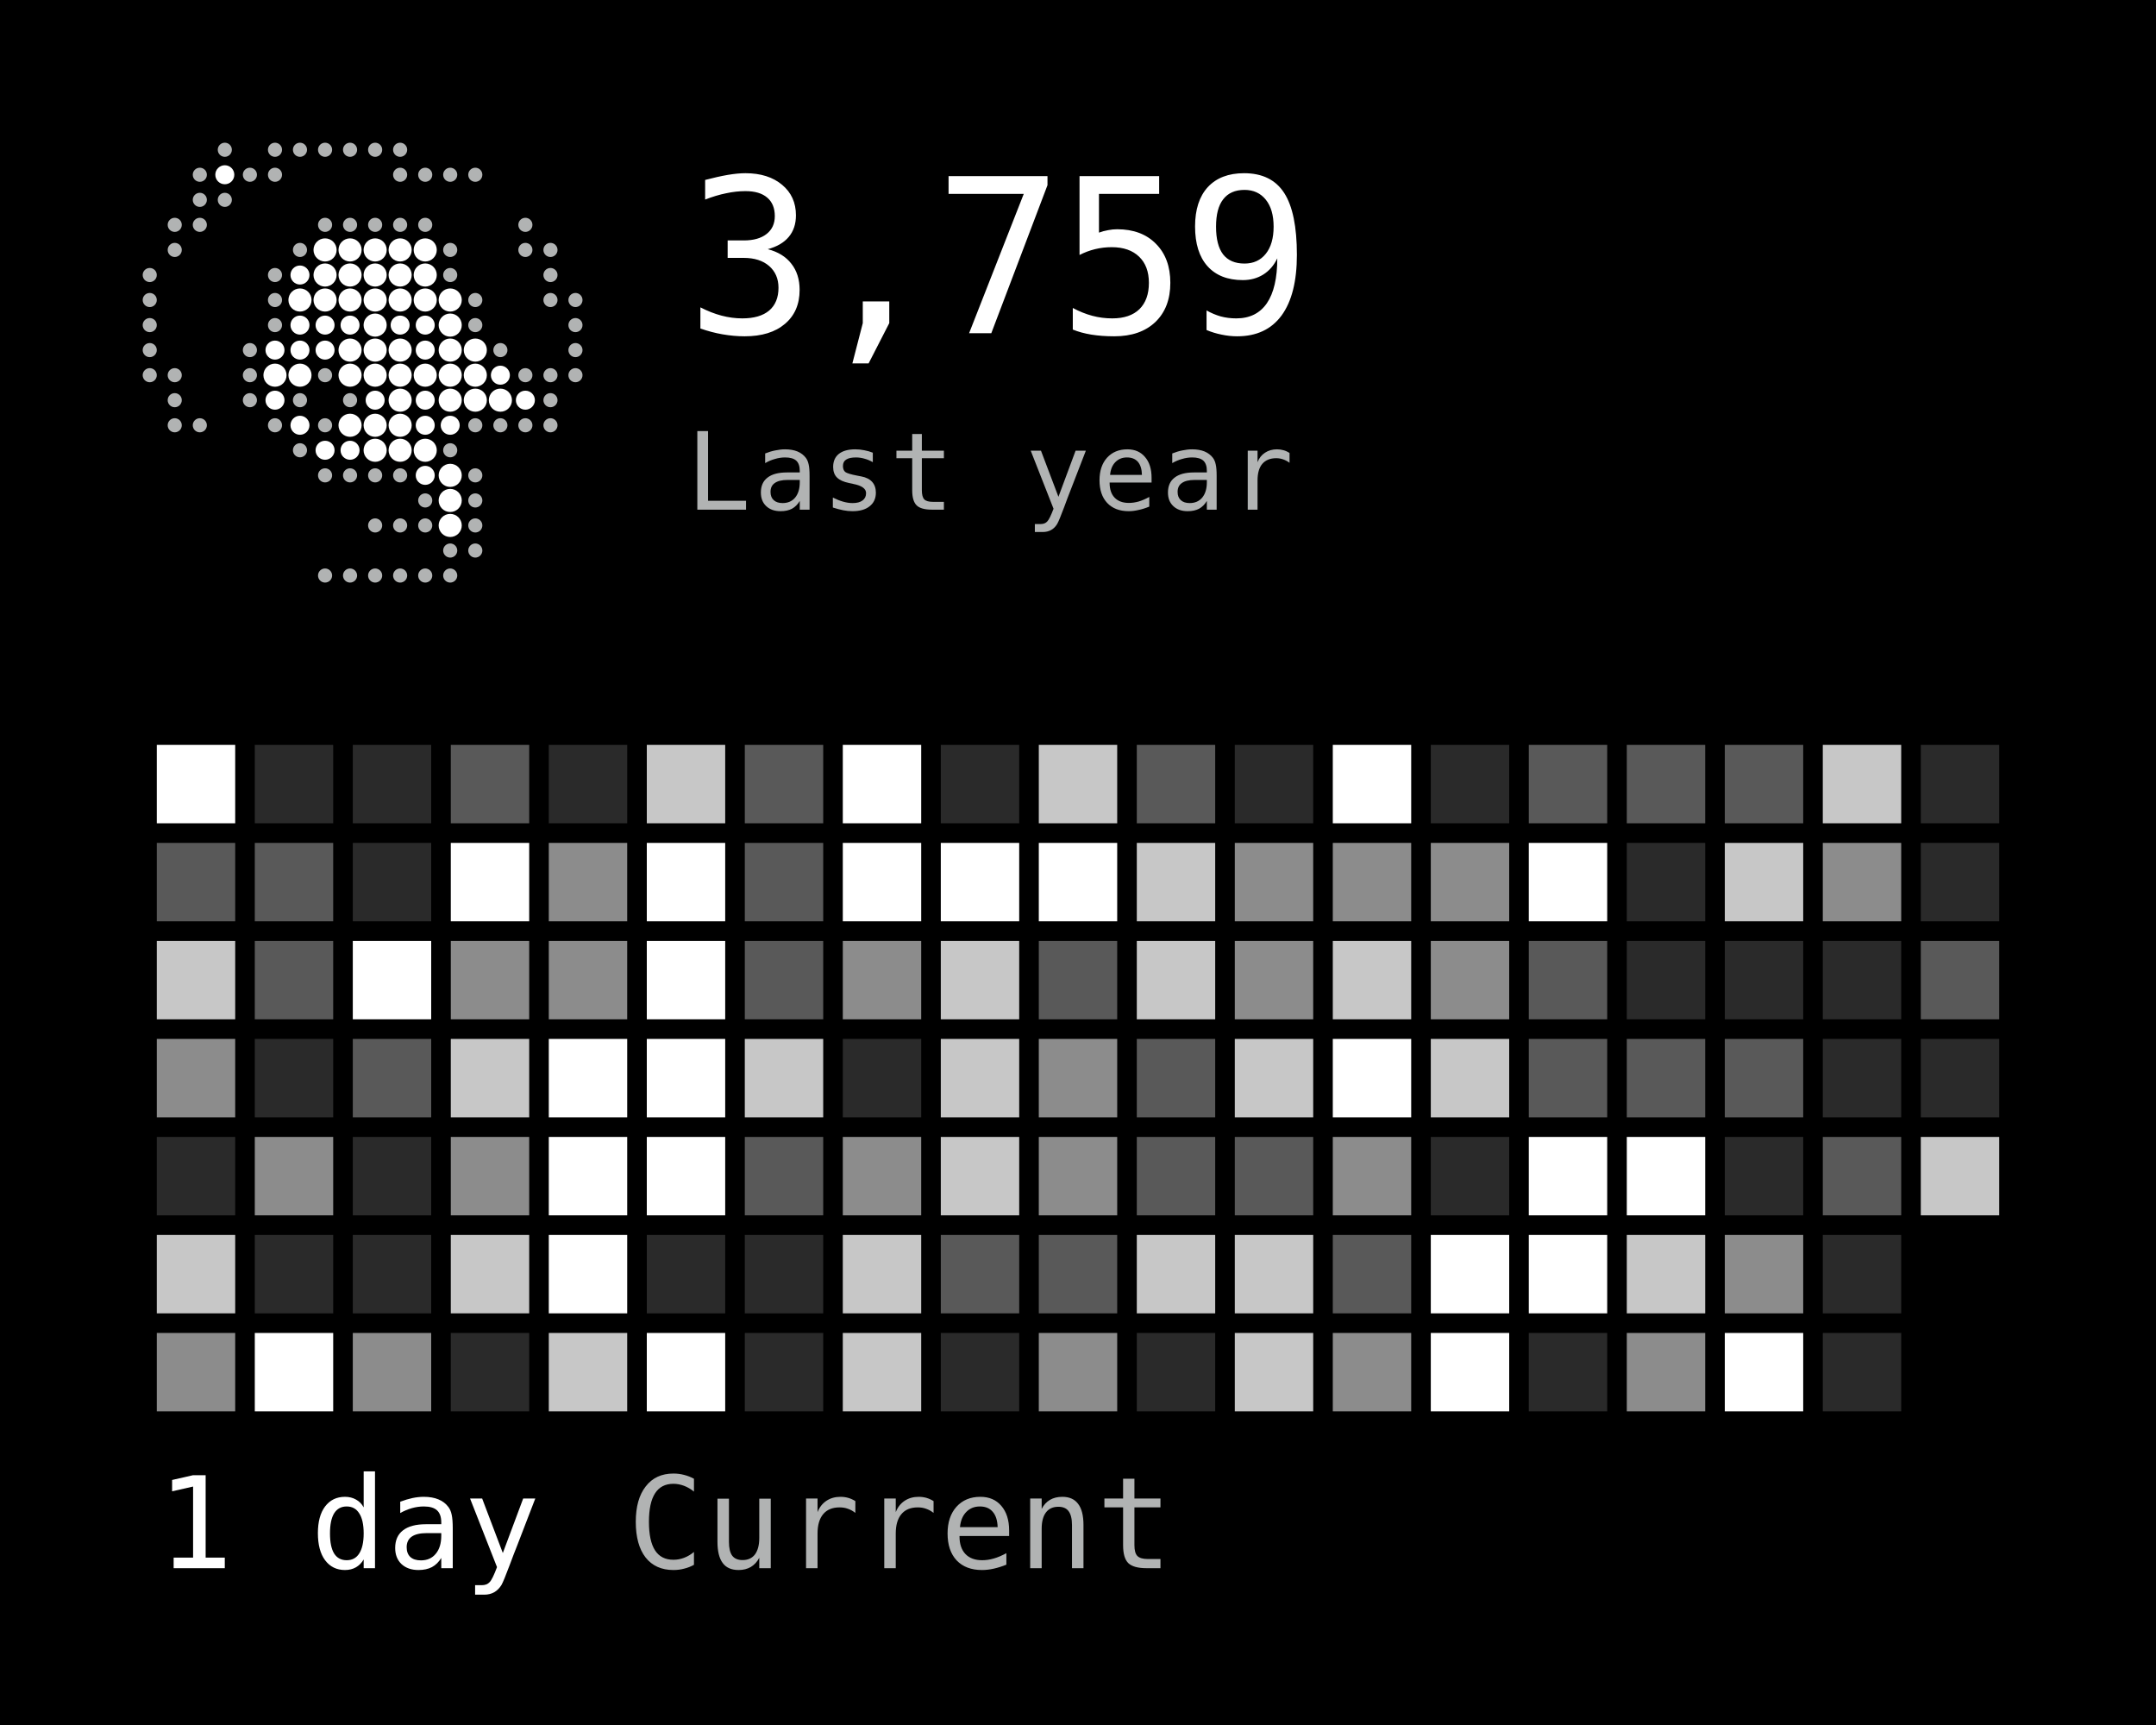
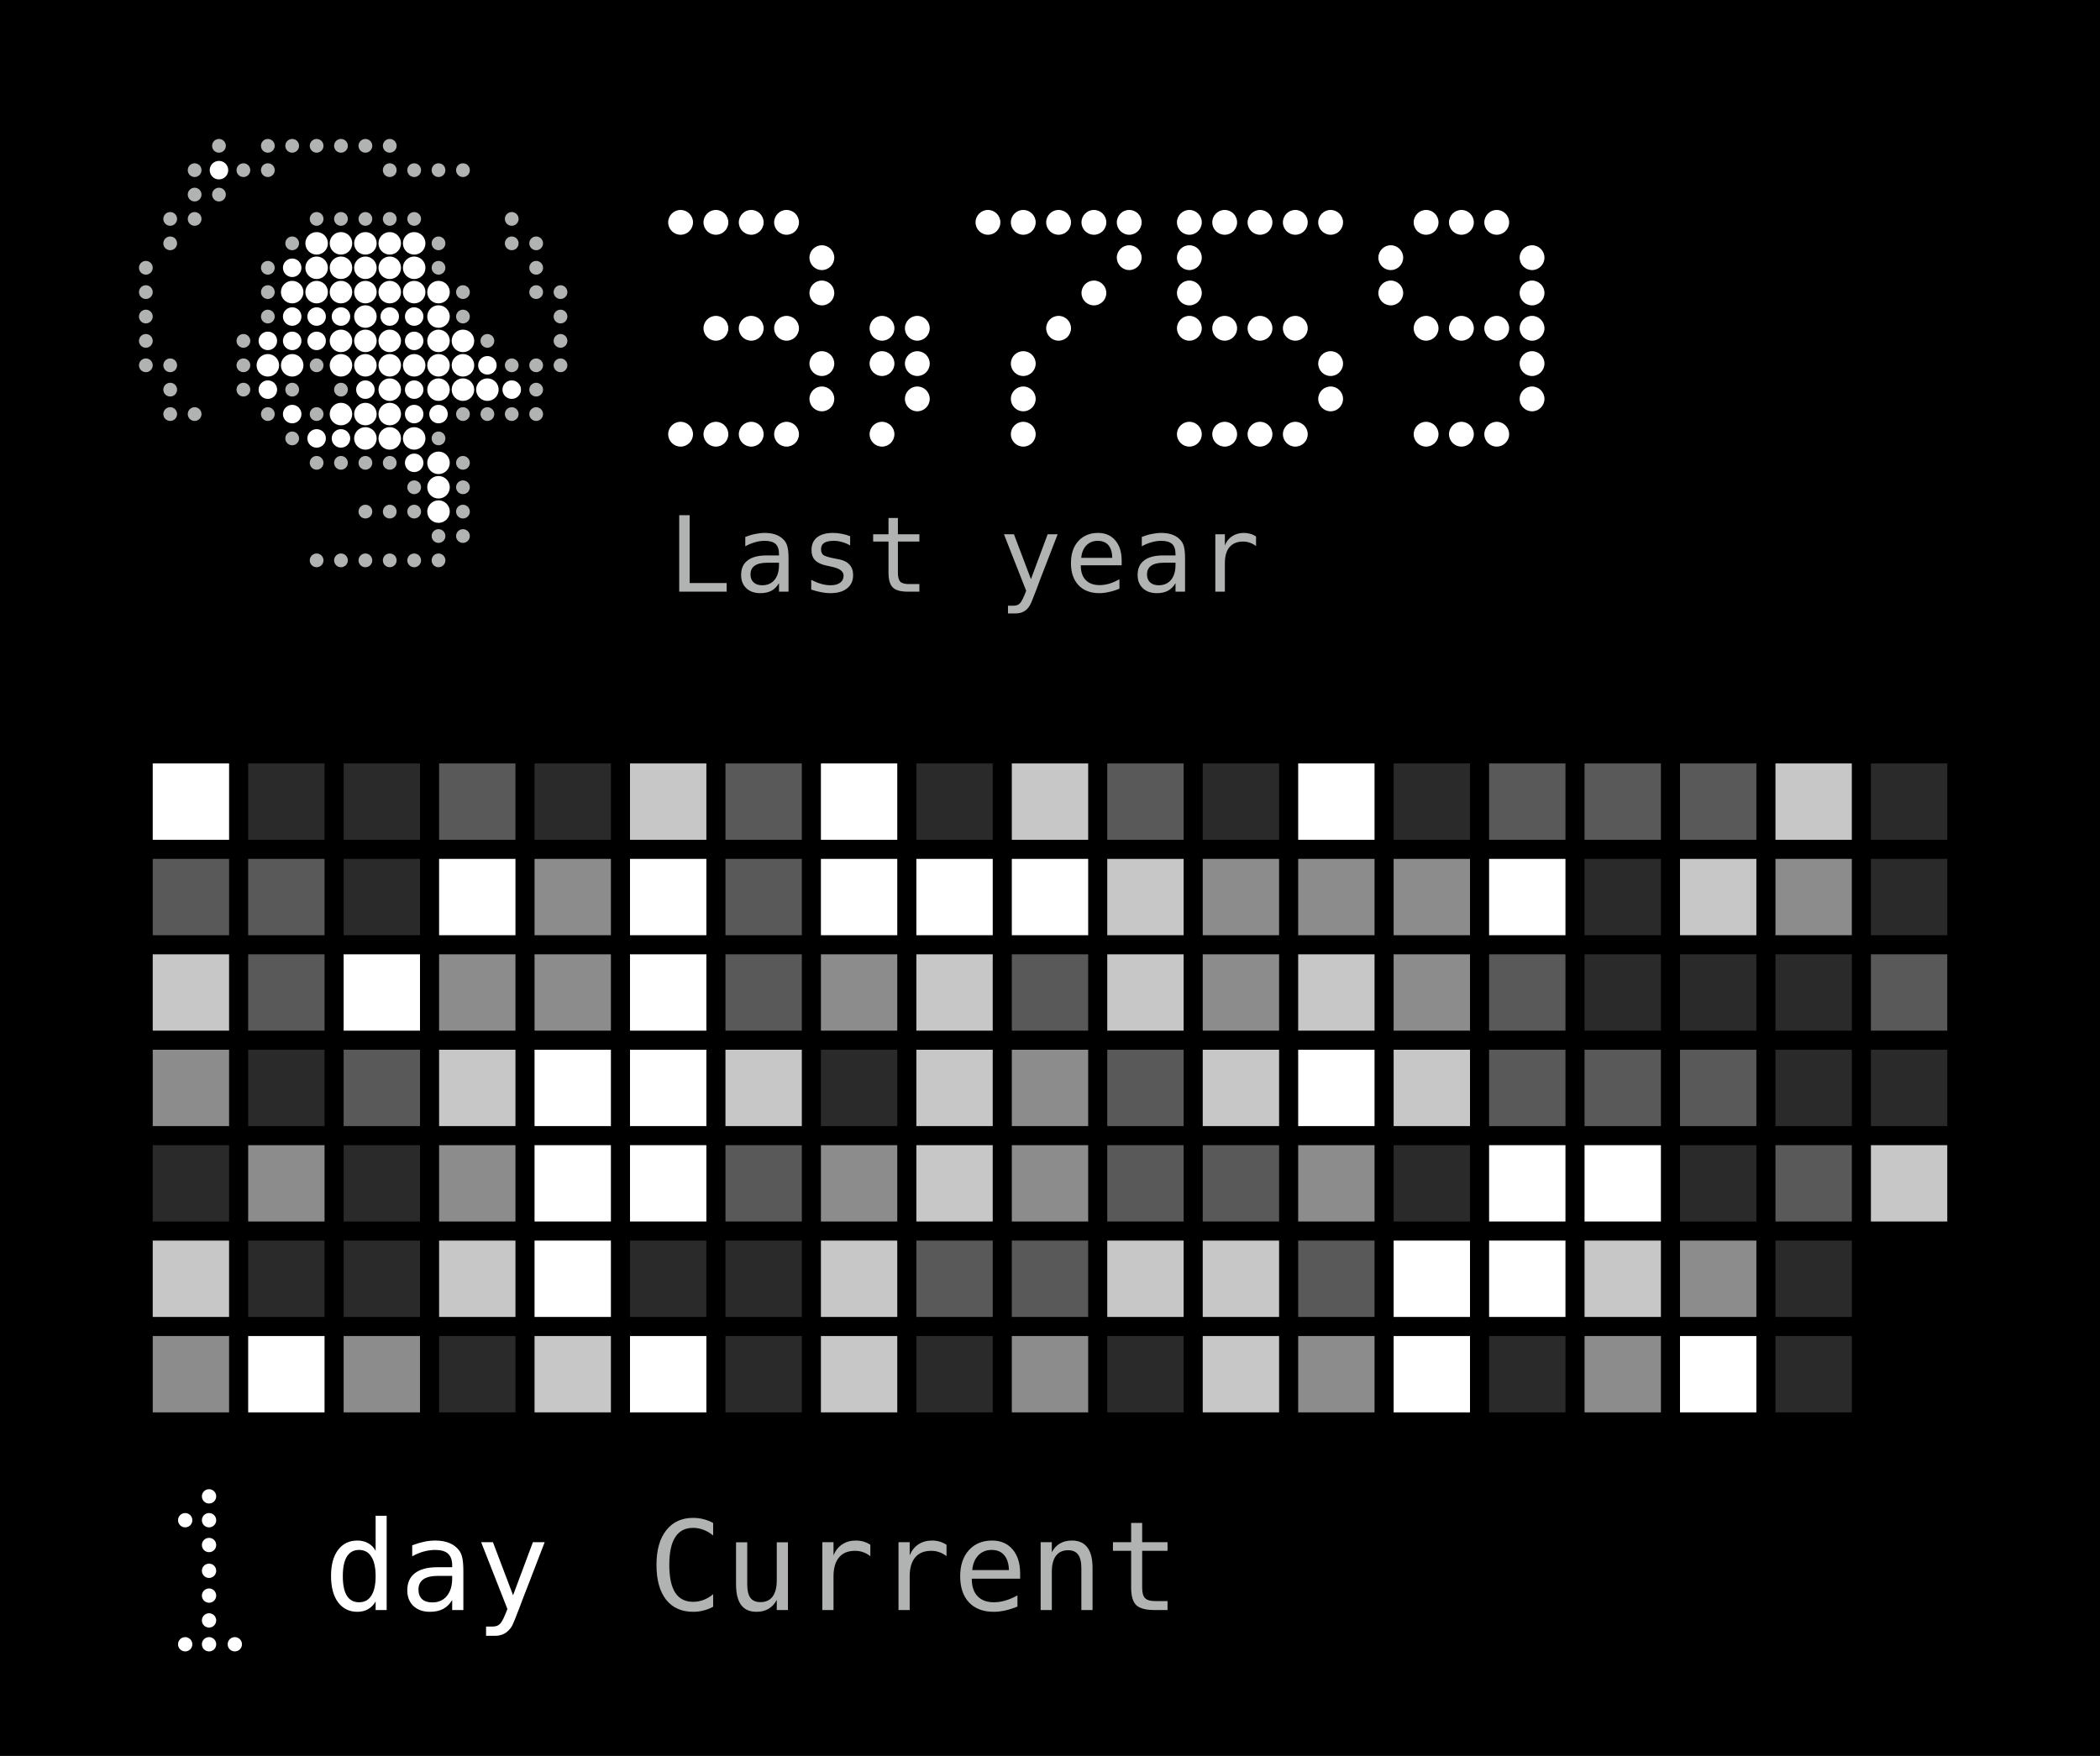
- <svg xmlns="http://www.w3.org/2000/svg" width="220" height="176" viewBox="0 0 220 176" role="img">
-   <rect width="220" height="176" fill="#000000" />
+ <svg xmlns="http://www.w3.org/2000/svg" width="220" height="184" viewBox="0 0 220 184" role="img">
+   <rect width="220" height="184" fill="#000000" />
  <rect x="14" y="14" width="0" height="0" fill="#C8102E" />
  <circle cx="22.94" cy="15.28" r="0.72" fill="#B1B3B3" />
  <circle cx="28.06" cy="15.28" r="0.72" fill="#B1B3B3" />
  <circle cx="30.61" cy="15.28" r="0.72" fill="#B1B3B3" />
  <circle cx="33.17" cy="15.28" r="0.72" fill="#B1B3B3" />
  <circle cx="35.72" cy="15.28" r="0.72" fill="#B1B3B3" />
  <circle cx="38.28" cy="15.28" r="0.72" fill="#B1B3B3" />
  <circle cx="40.83" cy="15.28" r="0.72" fill="#B1B3B3" />
  <circle cx="20.39" cy="17.83" r="0.72" fill="#B1B3B3" />
  <circle cx="22.94" cy="17.83" r="0.97" fill="#FFFFFF" />
  <circle cx="25.50" cy="17.83" r="0.72" fill="#B1B3B3" />
  <circle cx="28.06" cy="17.83" r="0.72" fill="#B1B3B3" />
  <circle cx="40.83" cy="17.83" r="0.72" fill="#B1B3B3" />
  <circle cx="43.39" cy="17.83" r="0.72" fill="#B1B3B3" />
  <circle cx="45.94" cy="17.83" r="0.72" fill="#B1B3B3" />
  <circle cx="48.50" cy="17.83" r="0.72" fill="#B1B3B3" />
  <circle cx="20.39" cy="20.39" r="0.72" fill="#B1B3B3" />
  <circle cx="22.94" cy="20.39" r="0.72" fill="#B1B3B3" />
  <circle cx="17.83" cy="22.94" r="0.72" fill="#B1B3B3" />
  <circle cx="20.39" cy="22.94" r="0.72" fill="#B1B3B3" />
  <circle cx="33.17" cy="22.94" r="0.72" fill="#B1B3B3" />
  <circle cx="35.72" cy="22.94" r="0.72" fill="#B1B3B3" />
  <circle cx="38.28" cy="22.94" r="0.72" fill="#B1B3B3" />
  <circle cx="40.83" cy="22.94" r="0.72" fill="#B1B3B3" />
  <circle cx="43.39" cy="22.94" r="0.72" fill="#B1B3B3" />
  <circle cx="53.61" cy="22.94" r="0.72" fill="#B1B3B3" />
  <circle cx="17.83" cy="25.50" r="0.72" fill="#B1B3B3" />
  <circle cx="30.61" cy="25.50" r="0.72" fill="#B1B3B3" />
  <circle cx="33.17" cy="25.50" r="1.18" fill="#FFFFFF" />
  <circle cx="35.72" cy="25.50" r="1.18" fill="#FFFFFF" />
  <circle cx="38.28" cy="25.50" r="1.18" fill="#FFFFFF" />
  <circle cx="40.83" cy="25.50" r="1.18" fill="#FFFFFF" />
  <circle cx="43.39" cy="25.50" r="1.18" fill="#FFFFFF" />
  <circle cx="45.94" cy="25.50" r="0.72" fill="#B1B3B3" />
  <circle cx="53.61" cy="25.50" r="0.72" fill="#B1B3B3" />
  <circle cx="56.17" cy="25.50" r="0.72" fill="#B1B3B3" />
  <circle cx="15.28" cy="28.06" r="0.72" fill="#B1B3B3" />
  <circle cx="28.06" cy="28.06" r="0.72" fill="#B1B3B3" />
  <circle cx="30.61" cy="28.06" r="0.97" fill="#FFFFFF" />
  <circle cx="33.17" cy="28.06" r="1.18" fill="#FFFFFF" />
  <circle cx="35.72" cy="28.06" r="1.18" fill="#FFFFFF" />
  <circle cx="38.28" cy="28.06" r="1.18" fill="#FFFFFF" />
  <circle cx="40.83" cy="28.06" r="1.18" fill="#FFFFFF" />
  <circle cx="43.39" cy="28.06" r="1.18" fill="#FFFFFF" />
  <circle cx="45.94" cy="28.06" r="0.72" fill="#B1B3B3" />
  <circle cx="56.17" cy="28.06" r="0.72" fill="#B1B3B3" />
  <circle cx="15.28" cy="30.61" r="0.72" fill="#B1B3B3" />
  <circle cx="28.06" cy="30.61" r="0.72" fill="#B1B3B3" />
  <circle cx="30.61" cy="30.61" r="1.18" fill="#FFFFFF" />
  <circle cx="33.17" cy="30.61" r="1.18" fill="#FFFFFF" />
  <circle cx="35.72" cy="30.61" r="1.18" fill="#FFFFFF" />
  <circle cx="38.28" cy="30.61" r="1.18" fill="#FFFFFF" />
  <circle cx="40.83" cy="30.61" r="1.18" fill="#FFFFFF" />
  <circle cx="43.39" cy="30.61" r="1.18" fill="#FFFFFF" />
  <circle cx="45.94" cy="30.61" r="1.18" fill="#FFFFFF" />
  <circle cx="48.50" cy="30.61" r="0.72" fill="#B1B3B3" />
  <circle cx="56.17" cy="30.61" r="0.72" fill="#B1B3B3" />
  <circle cx="58.72" cy="30.61" r="0.72" fill="#B1B3B3" />
  <circle cx="15.28" cy="33.17" r="0.72" fill="#B1B3B3" />
  <circle cx="28.06" cy="33.17" r="0.72" fill="#B1B3B3" />
  <circle cx="30.61" cy="33.17" r="0.97" fill="#FFFFFF" />
  <circle cx="33.17" cy="33.17" r="0.97" fill="#FFFFFF" />
  <circle cx="35.72" cy="33.17" r="0.97" fill="#FFFFFF" />
  <circle cx="38.28" cy="33.17" r="1.18" fill="#FFFFFF" />
  <circle cx="40.83" cy="33.17" r="0.97" fill="#FFFFFF" />
  <circle cx="43.39" cy="33.17" r="0.97" fill="#FFFFFF" />
  <circle cx="45.94" cy="33.17" r="1.18" fill="#FFFFFF" />
  <circle cx="48.50" cy="33.17" r="0.72" fill="#B1B3B3" />
  <circle cx="58.72" cy="33.17" r="0.72" fill="#B1B3B3" />
  <circle cx="15.28" cy="35.72" r="0.72" fill="#B1B3B3" />
  <circle cx="25.50" cy="35.72" r="0.72" fill="#B1B3B3" />
  <circle cx="28.06" cy="35.72" r="0.97" fill="#FFFFFF" />
  <circle cx="30.61" cy="35.72" r="0.97" fill="#FFFFFF" />
  <circle cx="33.17" cy="35.72" r="0.97" fill="#FFFFFF" />
  <circle cx="35.72" cy="35.72" r="1.18" fill="#FFFFFF" />
  <circle cx="38.28" cy="35.72" r="1.18" fill="#FFFFFF" />
  <circle cx="40.83" cy="35.72" r="1.18" fill="#FFFFFF" />
  <circle cx="43.39" cy="35.72" r="0.97" fill="#FFFFFF" />
  <circle cx="45.94" cy="35.72" r="1.18" fill="#FFFFFF" />
  <circle cx="48.50" cy="35.72" r="1.18" fill="#FFFFFF" />
  <circle cx="51.06" cy="35.72" r="0.72" fill="#B1B3B3" />
  <circle cx="58.72" cy="35.72" r="0.72" fill="#B1B3B3" />
  <circle cx="15.28" cy="38.28" r="0.72" fill="#B1B3B3" />
  <circle cx="17.83" cy="38.28" r="0.72" fill="#B1B3B3" />
  <circle cx="25.50" cy="38.28" r="0.72" fill="#B1B3B3" />
  <circle cx="28.06" cy="38.28" r="1.18" fill="#FFFFFF" />
  <circle cx="30.61" cy="38.28" r="1.18" fill="#FFFFFF" />
  <circle cx="33.17" cy="38.28" r="0.72" fill="#B1B3B3" />
  <circle cx="35.72" cy="38.28" r="1.18" fill="#FFFFFF" />
  <circle cx="38.28" cy="38.28" r="1.18" fill="#FFFFFF" />
  <circle cx="40.83" cy="38.28" r="1.18" fill="#FFFFFF" />
  <circle cx="43.39" cy="38.28" r="1.18" fill="#FFFFFF" />
  <circle cx="45.94" cy="38.28" r="1.18" fill="#FFFFFF" />
  <circle cx="48.50" cy="38.28" r="1.18" fill="#FFFFFF" />
  <circle cx="51.06" cy="38.28" r="0.97" fill="#FFFFFF" />
  <circle cx="53.61" cy="38.28" r="0.72" fill="#B1B3B3" />
  <circle cx="56.17" cy="38.28" r="0.72" fill="#B1B3B3" />
  <circle cx="58.72" cy="38.28" r="0.72" fill="#B1B3B3" />
  <circle cx="17.83" cy="40.83" r="0.72" fill="#B1B3B3" />
  <circle cx="25.50" cy="40.83" r="0.72" fill="#B1B3B3" />
  <circle cx="28.06" cy="40.83" r="0.97" fill="#FFFFFF" />
  <circle cx="30.61" cy="40.83" r="0.72" fill="#B1B3B3" />
  <circle cx="35.72" cy="40.83" r="0.72" fill="#B1B3B3" />
  <circle cx="38.28" cy="40.83" r="0.97" fill="#FFFFFF" />
  <circle cx="40.83" cy="40.83" r="1.18" fill="#FFFFFF" />
  <circle cx="43.39" cy="40.83" r="0.97" fill="#FFFFFF" />
  <circle cx="45.94" cy="40.83" r="1.18" fill="#FFFFFF" />
  <circle cx="48.50" cy="40.83" r="1.18" fill="#FFFFFF" />
  <circle cx="51.06" cy="40.83" r="1.18" fill="#FFFFFF" />
  <circle cx="53.61" cy="40.83" r="0.97" fill="#FFFFFF" />
  <circle cx="56.17" cy="40.83" r="0.72" fill="#B1B3B3" />
  <circle cx="17.83" cy="43.39" r="0.72" fill="#B1B3B3" />
  <circle cx="20.39" cy="43.39" r="0.72" fill="#B1B3B3" />
  <circle cx="28.06" cy="43.39" r="0.72" fill="#B1B3B3" />
  <circle cx="30.61" cy="43.39" r="0.97" fill="#FFFFFF" />
  <circle cx="33.17" cy="43.39" r="0.72" fill="#B1B3B3" />
  <circle cx="35.72" cy="43.39" r="1.18" fill="#FFFFFF" />
  <circle cx="38.28" cy="43.39" r="1.18" fill="#FFFFFF" />
  <circle cx="40.83" cy="43.39" r="1.18" fill="#FFFFFF" />
  <circle cx="43.39" cy="43.39" r="0.97" fill="#FFFFFF" />
  <circle cx="45.94" cy="43.39" r="0.97" fill="#FFFFFF" />
  <circle cx="48.50" cy="43.39" r="0.72" fill="#B1B3B3" />
  <circle cx="51.06" cy="43.39" r="0.72" fill="#B1B3B3" />
  <circle cx="53.61" cy="43.39" r="0.72" fill="#B1B3B3" />
  <circle cx="56.17" cy="43.39" r="0.72" fill="#B1B3B3" />
  <circle cx="30.61" cy="45.94" r="0.72" fill="#B1B3B3" />
  <circle cx="33.17" cy="45.94" r="0.97" fill="#FFFFFF" />
  <circle cx="35.72" cy="45.94" r="0.97" fill="#FFFFFF" />
  <circle cx="38.28" cy="45.94" r="1.18" fill="#FFFFFF" />
  <circle cx="40.83" cy="45.94" r="1.18" fill="#FFFFFF" />
  <circle cx="43.39" cy="45.94" r="1.18" fill="#FFFFFF" />
  <circle cx="45.94" cy="45.94" r="0.72" fill="#B1B3B3" />
  <circle cx="33.17" cy="48.50" r="0.72" fill="#B1B3B3" />
  <circle cx="35.72" cy="48.50" r="0.72" fill="#B1B3B3" />
  <circle cx="38.28" cy="48.50" r="0.72" fill="#B1B3B3" />
  <circle cx="40.83" cy="48.50" r="0.72" fill="#B1B3B3" />
  <circle cx="43.39" cy="48.50" r="0.97" fill="#FFFFFF" />
  <circle cx="45.94" cy="48.50" r="1.18" fill="#FFFFFF" />
  <circle cx="48.50" cy="48.50" r="0.72" fill="#B1B3B3" />
  <circle cx="43.39" cy="51.06" r="0.72" fill="#B1B3B3" />
  <circle cx="45.94" cy="51.06" r="1.18" fill="#FFFFFF" />
  <circle cx="48.50" cy="51.06" r="0.72" fill="#B1B3B3" />
  <circle cx="38.28" cy="53.61" r="0.72" fill="#B1B3B3" />
  <circle cx="40.83" cy="53.61" r="0.72" fill="#B1B3B3" />
  <circle cx="43.39" cy="53.61" r="0.72" fill="#B1B3B3" />
  <circle cx="45.94" cy="53.61" r="1.18" fill="#FFFFFF" />
  <circle cx="48.50" cy="53.61" r="0.72" fill="#B1B3B3" />
  <circle cx="45.94" cy="56.17" r="0.72" fill="#B1B3B3" />
  <circle cx="48.50" cy="56.17" r="0.72" fill="#B1B3B3" />
  <circle cx="33.17" cy="58.72" r="0.72" fill="#B1B3B3" />
  <circle cx="35.72" cy="58.72" r="0.72" fill="#B1B3B3" />
  <circle cx="38.28" cy="58.72" r="0.72" fill="#B1B3B3" />
  <circle cx="40.83" cy="58.72" r="0.72" fill="#B1B3B3" />
  <circle cx="43.39" cy="58.72" r="0.72" fill="#B1B3B3" />
  <circle cx="45.94" cy="58.72" r="0.72" fill="#B1B3B3" />
-   <text x="70" y="34" fill="#FFFFFF" text-anchor="start" font-family="ui-monospace, Geist Mono, monospace" font-size="22" letter-spacing="-0.6" dominant-baseline="auto">3,759</text>
-   <text x="70" y="52" fill="#B1B3B3" text-anchor="start" font-family="ui-monospace, Geist Mono, monospace" font-size="11" letter-spacing="0.3" dominant-baseline="auto">Last year</text>
-   <rect x="16" y="76" width="8" height="8" fill="#FFFFFF" />
-   <rect x="16" y="86" width="8" height="8" fill="#FFFFFF" opacity="0.35" />
-   <rect x="16" y="96" width="8" height="8" fill="#FFFFFF" opacity="0.78" />
-   <rect x="16" y="106" width="8" height="8" fill="#FFFFFF" opacity="0.55" />
-   <rect x="16" y="116" width="8" height="8" fill="#2A2A2A" />
-   <rect x="16" y="126" width="8" height="8" fill="#FFFFFF" opacity="0.78" />
-   <rect x="16" y="136" width="8" height="8" fill="#FFFFFF" opacity="0.55" />
-   <rect x="26" y="76" width="8" height="8" fill="#2A2A2A" />
-   <rect x="26" y="86" width="8" height="8" fill="#FFFFFF" opacity="0.35" />
-   <rect x="26" y="96" width="8" height="8" fill="#FFFFFF" opacity="0.35" />
-   <rect x="26" y="106" width="8" height="8" fill="#2A2A2A" />
-   <rect x="26" y="116" width="8" height="8" fill="#FFFFFF" opacity="0.55" />
-   <rect x="26" y="126" width="8" height="8" fill="#2A2A2A" />
-   <rect x="26" y="136" width="8" height="8" fill="#FFFFFF" />
-   <rect x="36" y="76" width="8" height="8" fill="#2A2A2A" />
-   <rect x="36" y="86" width="8" height="8" fill="#2A2A2A" />
-   <rect x="36" y="96" width="8" height="8" fill="#FFFFFF" />
-   <rect x="36" y="106" width="8" height="8" fill="#FFFFFF" opacity="0.35" />
-   <rect x="36" y="116" width="8" height="8" fill="#2A2A2A" />
-   <rect x="36" y="126" width="8" height="8" fill="#2A2A2A" />
-   <rect x="36" y="136" width="8" height="8" fill="#FFFFFF" opacity="0.55" />
-   <rect x="46" y="76" width="8" height="8" fill="#FFFFFF" opacity="0.35" />
-   <rect x="46" y="86" width="8" height="8" fill="#FFFFFF" />
-   <rect x="46" y="96" width="8" height="8" fill="#FFFFFF" opacity="0.55" />
-   <rect x="46" y="106" width="8" height="8" fill="#FFFFFF" opacity="0.78" />
-   <rect x="46" y="116" width="8" height="8" fill="#FFFFFF" opacity="0.55" />
-   <rect x="46" y="126" width="8" height="8" fill="#FFFFFF" opacity="0.78" />
-   <rect x="46" y="136" width="8" height="8" fill="#2A2A2A" />
-   <rect x="56" y="76" width="8" height="8" fill="#2A2A2A" />
-   <rect x="56" y="86" width="8" height="8" fill="#FFFFFF" opacity="0.55" />
-   <rect x="56" y="96" width="8" height="8" fill="#FFFFFF" opacity="0.55" />
-   <rect x="56" y="106" width="8" height="8" fill="#FFFFFF" />
-   <rect x="56" y="116" width="8" height="8" fill="#FFFFFF" />
-   <rect x="56" y="126" width="8" height="8" fill="#FFFFFF" />
-   <rect x="56" y="136" width="8" height="8" fill="#FFFFFF" opacity="0.78" />
-   <rect x="66" y="76" width="8" height="8" fill="#FFFFFF" opacity="0.78" />
-   <rect x="66" y="86" width="8" height="8" fill="#FFFFFF" />
-   <rect x="66" y="96" width="8" height="8" fill="#FFFFFF" />
-   <rect x="66" y="106" width="8" height="8" fill="#FFFFFF" />
-   <rect x="66" y="116" width="8" height="8" fill="#FFFFFF" />
-   <rect x="66" y="126" width="8" height="8" fill="#2A2A2A" />
-   <rect x="66" y="136" width="8" height="8" fill="#FFFFFF" />
-   <rect x="76" y="76" width="8" height="8" fill="#FFFFFF" opacity="0.35" />
-   <rect x="76" y="86" width="8" height="8" fill="#FFFFFF" opacity="0.35" />
-   <rect x="76" y="96" width="8" height="8" fill="#FFFFFF" opacity="0.35" />
-   <rect x="76" y="106" width="8" height="8" fill="#FFFFFF" opacity="0.78" />
-   <rect x="76" y="116" width="8" height="8" fill="#FFFFFF" opacity="0.35" />
-   <rect x="76" y="126" width="8" height="8" fill="#2A2A2A" />
-   <rect x="76" y="136" width="8" height="8" fill="#2A2A2A" />
-   <rect x="86" y="76" width="8" height="8" fill="#FFFFFF" />
-   <rect x="86" y="86" width="8" height="8" fill="#FFFFFF" />
-   <rect x="86" y="96" width="8" height="8" fill="#FFFFFF" opacity="0.55" />
-   <rect x="86" y="106" width="8" height="8" fill="#2A2A2A" />
-   <rect x="86" y="116" width="8" height="8" fill="#FFFFFF" opacity="0.55" />
-   <rect x="86" y="126" width="8" height="8" fill="#FFFFFF" opacity="0.78" />
-   <rect x="86" y="136" width="8" height="8" fill="#FFFFFF" opacity="0.78" />
-   <rect x="96" y="76" width="8" height="8" fill="#2A2A2A" />
-   <rect x="96" y="86" width="8" height="8" fill="#FFFFFF" />
-   <rect x="96" y="96" width="8" height="8" fill="#FFFFFF" opacity="0.78" />
-   <rect x="96" y="106" width="8" height="8" fill="#FFFFFF" opacity="0.78" />
-   <rect x="96" y="116" width="8" height="8" fill="#FFFFFF" opacity="0.78" />
-   <rect x="96" y="126" width="8" height="8" fill="#FFFFFF" opacity="0.35" />
-   <rect x="96" y="136" width="8" height="8" fill="#2A2A2A" />
-   <rect x="106" y="76" width="8" height="8" fill="#FFFFFF" opacity="0.78" />
-   <rect x="106" y="86" width="8" height="8" fill="#FFFFFF" />
-   <rect x="106" y="96" width="8" height="8" fill="#FFFFFF" opacity="0.35" />
-   <rect x="106" y="106" width="8" height="8" fill="#FFFFFF" opacity="0.55" />
-   <rect x="106" y="116" width="8" height="8" fill="#FFFFFF" opacity="0.55" />
-   <rect x="106" y="126" width="8" height="8" fill="#FFFFFF" opacity="0.35" />
-   <rect x="106" y="136" width="8" height="8" fill="#FFFFFF" opacity="0.55" />
-   <rect x="116" y="76" width="8" height="8" fill="#FFFFFF" opacity="0.35" />
-   <rect x="116" y="86" width="8" height="8" fill="#FFFFFF" opacity="0.78" />
-   <rect x="116" y="96" width="8" height="8" fill="#FFFFFF" opacity="0.78" />
-   <rect x="116" y="106" width="8" height="8" fill="#FFFFFF" opacity="0.35" />
-   <rect x="116" y="116" width="8" height="8" fill="#FFFFFF" opacity="0.35" />
-   <rect x="116" y="126" width="8" height="8" fill="#FFFFFF" opacity="0.78" />
-   <rect x="116" y="136" width="8" height="8" fill="#2A2A2A" />
-   <rect x="126" y="76" width="8" height="8" fill="#2A2A2A" />
-   <rect x="126" y="86" width="8" height="8" fill="#FFFFFF" opacity="0.55" />
-   <rect x="126" y="96" width="8" height="8" fill="#FFFFFF" opacity="0.55" />
-   <rect x="126" y="106" width="8" height="8" fill="#FFFFFF" opacity="0.78" />
-   <rect x="126" y="116" width="8" height="8" fill="#FFFFFF" opacity="0.35" />
-   <rect x="126" y="126" width="8" height="8" fill="#FFFFFF" opacity="0.78" />
-   <rect x="126" y="136" width="8" height="8" fill="#FFFFFF" opacity="0.78" />
-   <rect x="136" y="76" width="8" height="8" fill="#FFFFFF" />
-   <rect x="136" y="86" width="8" height="8" fill="#FFFFFF" opacity="0.55" />
-   <rect x="136" y="96" width="8" height="8" fill="#FFFFFF" opacity="0.78" />
-   <rect x="136" y="106" width="8" height="8" fill="#FFFFFF" />
-   <rect x="136" y="116" width="8" height="8" fill="#FFFFFF" opacity="0.55" />
-   <rect x="136" y="126" width="8" height="8" fill="#FFFFFF" opacity="0.35" />
-   <rect x="136" y="136" width="8" height="8" fill="#FFFFFF" opacity="0.55" />
-   <rect x="146" y="76" width="8" height="8" fill="#2A2A2A" />
-   <rect x="146" y="86" width="8" height="8" fill="#FFFFFF" opacity="0.55" />
-   <rect x="146" y="96" width="8" height="8" fill="#FFFFFF" opacity="0.55" />
-   <rect x="146" y="106" width="8" height="8" fill="#FFFFFF" opacity="0.78" />
-   <rect x="146" y="116" width="8" height="8" fill="#2A2A2A" />
-   <rect x="146" y="126" width="8" height="8" fill="#FFFFFF" />
-   <rect x="146" y="136" width="8" height="8" fill="#FFFFFF" />
-   <rect x="156" y="76" width="8" height="8" fill="#FFFFFF" opacity="0.35" />
-   <rect x="156" y="86" width="8" height="8" fill="#FFFFFF" />
-   <rect x="156" y="96" width="8" height="8" fill="#FFFFFF" opacity="0.35" />
-   <rect x="156" y="106" width="8" height="8" fill="#FFFFFF" opacity="0.35" />
-   <rect x="156" y="116" width="8" height="8" fill="#FFFFFF" />
-   <rect x="156" y="126" width="8" height="8" fill="#FFFFFF" />
-   <rect x="156" y="136" width="8" height="8" fill="#2A2A2A" />
-   <rect x="166" y="76" width="8" height="8" fill="#FFFFFF" opacity="0.35" />
-   <rect x="166" y="86" width="8" height="8" fill="#2A2A2A" />
-   <rect x="166" y="96" width="8" height="8" fill="#2A2A2A" />
-   <rect x="166" y="106" width="8" height="8" fill="#FFFFFF" opacity="0.35" />
-   <rect x="166" y="116" width="8" height="8" fill="#FFFFFF" />
-   <rect x="166" y="126" width="8" height="8" fill="#FFFFFF" opacity="0.78" />
-   <rect x="166" y="136" width="8" height="8" fill="#FFFFFF" opacity="0.55" />
-   <rect x="176" y="76" width="8" height="8" fill="#FFFFFF" opacity="0.35" />
-   <rect x="176" y="86" width="8" height="8" fill="#FFFFFF" opacity="0.78" />
-   <rect x="176" y="96" width="8" height="8" fill="#2A2A2A" />
-   <rect x="176" y="106" width="8" height="8" fill="#FFFFFF" opacity="0.35" />
-   <rect x="176" y="116" width="8" height="8" fill="#2A2A2A" />
-   <rect x="176" y="126" width="8" height="8" fill="#FFFFFF" opacity="0.55" />
-   <rect x="176" y="136" width="8" height="8" fill="#FFFFFF" />
-   <rect x="186" y="76" width="8" height="8" fill="#FFFFFF" opacity="0.78" />
-   <rect x="186" y="86" width="8" height="8" fill="#FFFFFF" opacity="0.55" />
-   <rect x="186" y="96" width="8" height="8" fill="#2A2A2A" />
-   <rect x="186" y="106" width="8" height="8" fill="#2A2A2A" />
-   <rect x="186" y="116" width="8" height="8" fill="#FFFFFF" opacity="0.35" />
-   <rect x="186" y="126" width="8" height="8" fill="#2A2A2A" />
-   <rect x="186" y="136" width="8" height="8" fill="#2A2A2A" />
-   <rect x="196" y="76" width="8" height="8" fill="#2A2A2A" />
-   <rect x="196" y="86" width="8" height="8" fill="#2A2A2A" />
-   <rect x="196" y="96" width="8" height="8" fill="#FFFFFF" opacity="0.35" />
-   <rect x="196" y="106" width="8" height="8" fill="#2A2A2A" />
-   <rect x="196" y="116" width="8" height="8" fill="#FFFFFF" opacity="0.78" />
-   <text x="16" y="160" fill="#FFFFFF" text-anchor="start" font-family="ui-monospace, Geist Mono, monospace" font-size="13" letter-spacing="0" dominant-baseline="auto">1 day</text>
-   <text x="64" y="160" fill="#B1B3B3" text-anchor="start" font-family="ui-monospace, Geist Mono, monospace" font-size="13" letter-spacing="0.15" dominant-baseline="auto">Current</text>
+   <circle cx="71.3" cy="23.3" r="1.30" fill="#FFFFFF" />
+   <circle cx="75.0" cy="23.3" r="1.30" fill="#FFFFFF" />
+   <circle cx="78.7" cy="23.3" r="1.30" fill="#FFFFFF" />
+   <circle cx="82.4" cy="23.3" r="1.30" fill="#FFFFFF" />
+   <circle cx="86.1" cy="27.0" r="1.30" fill="#FFFFFF" />
+   <circle cx="86.1" cy="30.7" r="1.30" fill="#FFFFFF" />
+   <circle cx="75.0" cy="34.4" r="1.30" fill="#FFFFFF" />
+   <circle cx="78.7" cy="34.4" r="1.30" fill="#FFFFFF" />
+   <circle cx="82.4" cy="34.4" r="1.30" fill="#FFFFFF" />
+   <circle cx="86.1" cy="38.1" r="1.30" fill="#FFFFFF" />
+   <circle cx="86.1" cy="41.8" r="1.30" fill="#FFFFFF" />
+   <circle cx="71.3" cy="45.5" r="1.30" fill="#FFFFFF" />
+   <circle cx="75.0" cy="45.5" r="1.30" fill="#FFFFFF" />
+   <circle cx="78.7" cy="45.5" r="1.30" fill="#FFFFFF" />
+   <circle cx="82.4" cy="45.5" r="1.30" fill="#FFFFFF" />
+   <circle cx="92.4" cy="34.4" r="1.30" fill="#FFFFFF" />
+   <circle cx="96.1" cy="34.4" r="1.30" fill="#FFFFFF" />
+   <circle cx="92.4" cy="38.1" r="1.30" fill="#FFFFFF" />
+   <circle cx="96.1" cy="38.1" r="1.30" fill="#FFFFFF" />
+   <circle cx="96.1" cy="41.8" r="1.30" fill="#FFFFFF" />
+   <circle cx="92.4" cy="45.5" r="1.30" fill="#FFFFFF" />
+   <circle cx="103.5" cy="23.3" r="1.30" fill="#FFFFFF" />
+   <circle cx="107.2" cy="23.3" r="1.30" fill="#FFFFFF" />
+   <circle cx="110.9" cy="23.3" r="1.30" fill="#FFFFFF" />
+   <circle cx="114.6" cy="23.3" r="1.30" fill="#FFFFFF" />
+   <circle cx="118.3" cy="23.3" r="1.30" fill="#FFFFFF" />
+   <circle cx="118.3" cy="27.0" r="1.30" fill="#FFFFFF" />
+   <circle cx="114.6" cy="30.7" r="1.30" fill="#FFFFFF" />
+   <circle cx="110.9" cy="34.4" r="1.30" fill="#FFFFFF" />
+   <circle cx="107.2" cy="38.1" r="1.30" fill="#FFFFFF" />
+   <circle cx="107.2" cy="41.8" r="1.30" fill="#FFFFFF" />
+   <circle cx="107.2" cy="45.5" r="1.30" fill="#FFFFFF" />
+   <circle cx="124.6" cy="23.3" r="1.30" fill="#FFFFFF" />
+   <circle cx="128.3" cy="23.3" r="1.30" fill="#FFFFFF" />
+   <circle cx="132.0" cy="23.3" r="1.30" fill="#FFFFFF" />
+   <circle cx="135.7" cy="23.3" r="1.30" fill="#FFFFFF" />
+   <circle cx="139.4" cy="23.3" r="1.30" fill="#FFFFFF" />
+   <circle cx="124.6" cy="27.0" r="1.30" fill="#FFFFFF" />
+   <circle cx="124.6" cy="30.7" r="1.30" fill="#FFFFFF" />
+   <circle cx="124.6" cy="34.4" r="1.30" fill="#FFFFFF" />
+   <circle cx="128.3" cy="34.4" r="1.30" fill="#FFFFFF" />
+   <circle cx="132.0" cy="34.4" r="1.30" fill="#FFFFFF" />
+   <circle cx="135.7" cy="34.4" r="1.30" fill="#FFFFFF" />
+   <circle cx="139.4" cy="38.1" r="1.30" fill="#FFFFFF" />
+   <circle cx="139.4" cy="41.8" r="1.30" fill="#FFFFFF" />
+   <circle cx="124.6" cy="45.5" r="1.30" fill="#FFFFFF" />
+   <circle cx="128.3" cy="45.5" r="1.30" fill="#FFFFFF" />
+   <circle cx="132.0" cy="45.5" r="1.30" fill="#FFFFFF" />
+   <circle cx="135.7" cy="45.5" r="1.30" fill="#FFFFFF" />
+   <circle cx="149.4" cy="23.3" r="1.30" fill="#FFFFFF" />
+   <circle cx="153.1" cy="23.3" r="1.30" fill="#FFFFFF" />
+   <circle cx="156.8" cy="23.3" r="1.30" fill="#FFFFFF" />
+   <circle cx="145.7" cy="27.0" r="1.30" fill="#FFFFFF" />
+   <circle cx="160.5" cy="27.0" r="1.30" fill="#FFFFFF" />
+   <circle cx="145.7" cy="30.7" r="1.30" fill="#FFFFFF" />
+   <circle cx="160.5" cy="30.7" r="1.30" fill="#FFFFFF" />
+   <circle cx="149.4" cy="34.4" r="1.30" fill="#FFFFFF" />
+   <circle cx="153.1" cy="34.4" r="1.30" fill="#FFFFFF" />
+   <circle cx="156.8" cy="34.4" r="1.30" fill="#FFFFFF" />
+   <circle cx="160.5" cy="34.4" r="1.30" fill="#FFFFFF" />
+   <circle cx="160.5" cy="38.1" r="1.30" fill="#FFFFFF" />
+   <circle cx="160.5" cy="41.8" r="1.30" fill="#FFFFFF" />
+   <circle cx="149.4" cy="45.5" r="1.30" fill="#FFFFFF" />
+   <circle cx="153.1" cy="45.5" r="1.30" fill="#FFFFFF" />
+   <circle cx="156.8" cy="45.5" r="1.30" fill="#FFFFFF" />
+   <text x="70" y="62" fill="#B1B3B3" text-anchor="start" font-family="ui-monospace, Geist Mono, monospace" font-size="11" letter-spacing="0.3" dominant-baseline="auto">Last year</text>
+   <rect x="16" y="80" width="8" height="8" fill="#FFFFFF" />
+   <rect x="16" y="90" width="8" height="8" fill="#FFFFFF" opacity="0.35" />
+   <rect x="16" y="100" width="8" height="8" fill="#FFFFFF" opacity="0.78" />
+   <rect x="16" y="110" width="8" height="8" fill="#FFFFFF" opacity="0.55" />
+   <rect x="16" y="120" width="8" height="8" fill="#2A2A2A" />
+   <rect x="16" y="130" width="8" height="8" fill="#FFFFFF" opacity="0.78" />
+   <rect x="16" y="140" width="8" height="8" fill="#FFFFFF" opacity="0.55" />
+   <rect x="26" y="80" width="8" height="8" fill="#2A2A2A" />
+   <rect x="26" y="90" width="8" height="8" fill="#FFFFFF" opacity="0.35" />
+   <rect x="26" y="100" width="8" height="8" fill="#FFFFFF" opacity="0.35" />
+   <rect x="26" y="110" width="8" height="8" fill="#2A2A2A" />
+   <rect x="26" y="120" width="8" height="8" fill="#FFFFFF" opacity="0.55" />
+   <rect x="26" y="130" width="8" height="8" fill="#2A2A2A" />
+   <rect x="26" y="140" width="8" height="8" fill="#FFFFFF" />
+   <rect x="36" y="80" width="8" height="8" fill="#2A2A2A" />
+   <rect x="36" y="90" width="8" height="8" fill="#2A2A2A" />
+   <rect x="36" y="100" width="8" height="8" fill="#FFFFFF" />
+   <rect x="36" y="110" width="8" height="8" fill="#FFFFFF" opacity="0.35" />
+   <rect x="36" y="120" width="8" height="8" fill="#2A2A2A" />
+   <rect x="36" y="130" width="8" height="8" fill="#2A2A2A" />
+   <rect x="36" y="140" width="8" height="8" fill="#FFFFFF" opacity="0.55" />
+   <rect x="46" y="80" width="8" height="8" fill="#FFFFFF" opacity="0.35" />
+   <rect x="46" y="90" width="8" height="8" fill="#FFFFFF" />
+   <rect x="46" y="100" width="8" height="8" fill="#FFFFFF" opacity="0.55" />
+   <rect x="46" y="110" width="8" height="8" fill="#FFFFFF" opacity="0.78" />
+   <rect x="46" y="120" width="8" height="8" fill="#FFFFFF" opacity="0.55" />
+   <rect x="46" y="130" width="8" height="8" fill="#FFFFFF" opacity="0.78" />
+   <rect x="46" y="140" width="8" height="8" fill="#2A2A2A" />
+   <rect x="56" y="80" width="8" height="8" fill="#2A2A2A" />
+   <rect x="56" y="90" width="8" height="8" fill="#FFFFFF" opacity="0.55" />
+   <rect x="56" y="100" width="8" height="8" fill="#FFFFFF" opacity="0.55" />
+   <rect x="56" y="110" width="8" height="8" fill="#FFFFFF" />
+   <rect x="56" y="120" width="8" height="8" fill="#FFFFFF" />
+   <rect x="56" y="130" width="8" height="8" fill="#FFFFFF" />
+   <rect x="56" y="140" width="8" height="8" fill="#FFFFFF" opacity="0.78" />
+   <rect x="66" y="80" width="8" height="8" fill="#FFFFFF" opacity="0.78" />
+   <rect x="66" y="90" width="8" height="8" fill="#FFFFFF" />
+   <rect x="66" y="100" width="8" height="8" fill="#FFFFFF" />
+   <rect x="66" y="110" width="8" height="8" fill="#FFFFFF" />
+   <rect x="66" y="120" width="8" height="8" fill="#FFFFFF" />
+   <rect x="66" y="130" width="8" height="8" fill="#2A2A2A" />
+   <rect x="66" y="140" width="8" height="8" fill="#FFFFFF" />
+   <rect x="76" y="80" width="8" height="8" fill="#FFFFFF" opacity="0.35" />
+   <rect x="76" y="90" width="8" height="8" fill="#FFFFFF" opacity="0.35" />
+   <rect x="76" y="100" width="8" height="8" fill="#FFFFFF" opacity="0.35" />
+   <rect x="76" y="110" width="8" height="8" fill="#FFFFFF" opacity="0.78" />
+   <rect x="76" y="120" width="8" height="8" fill="#FFFFFF" opacity="0.35" />
+   <rect x="76" y="130" width="8" height="8" fill="#2A2A2A" />
+   <rect x="76" y="140" width="8" height="8" fill="#2A2A2A" />
+   <rect x="86" y="80" width="8" height="8" fill="#FFFFFF" />
+   <rect x="86" y="90" width="8" height="8" fill="#FFFFFF" />
+   <rect x="86" y="100" width="8" height="8" fill="#FFFFFF" opacity="0.55" />
+   <rect x="86" y="110" width="8" height="8" fill="#2A2A2A" />
+   <rect x="86" y="120" width="8" height="8" fill="#FFFFFF" opacity="0.55" />
+   <rect x="86" y="130" width="8" height="8" fill="#FFFFFF" opacity="0.78" />
+   <rect x="86" y="140" width="8" height="8" fill="#FFFFFF" opacity="0.78" />
+   <rect x="96" y="80" width="8" height="8" fill="#2A2A2A" />
+   <rect x="96" y="90" width="8" height="8" fill="#FFFFFF" />
+   <rect x="96" y="100" width="8" height="8" fill="#FFFFFF" opacity="0.78" />
+   <rect x="96" y="110" width="8" height="8" fill="#FFFFFF" opacity="0.78" />
+   <rect x="96" y="120" width="8" height="8" fill="#FFFFFF" opacity="0.78" />
+   <rect x="96" y="130" width="8" height="8" fill="#FFFFFF" opacity="0.35" />
+   <rect x="96" y="140" width="8" height="8" fill="#2A2A2A" />
+   <rect x="106" y="80" width="8" height="8" fill="#FFFFFF" opacity="0.78" />
+   <rect x="106" y="90" width="8" height="8" fill="#FFFFFF" />
+   <rect x="106" y="100" width="8" height="8" fill="#FFFFFF" opacity="0.35" />
+   <rect x="106" y="110" width="8" height="8" fill="#FFFFFF" opacity="0.55" />
+   <rect x="106" y="120" width="8" height="8" fill="#FFFFFF" opacity="0.55" />
+   <rect x="106" y="130" width="8" height="8" fill="#FFFFFF" opacity="0.35" />
+   <rect x="106" y="140" width="8" height="8" fill="#FFFFFF" opacity="0.55" />
+   <rect x="116" y="80" width="8" height="8" fill="#FFFFFF" opacity="0.35" />
+   <rect x="116" y="90" width="8" height="8" fill="#FFFFFF" opacity="0.78" />
+   <rect x="116" y="100" width="8" height="8" fill="#FFFFFF" opacity="0.78" />
+   <rect x="116" y="110" width="8" height="8" fill="#FFFFFF" opacity="0.35" />
+   <rect x="116" y="120" width="8" height="8" fill="#FFFFFF" opacity="0.35" />
+   <rect x="116" y="130" width="8" height="8" fill="#FFFFFF" opacity="0.78" />
+   <rect x="116" y="140" width="8" height="8" fill="#2A2A2A" />
+   <rect x="126" y="80" width="8" height="8" fill="#2A2A2A" />
+   <rect x="126" y="90" width="8" height="8" fill="#FFFFFF" opacity="0.55" />
+   <rect x="126" y="100" width="8" height="8" fill="#FFFFFF" opacity="0.55" />
+   <rect x="126" y="110" width="8" height="8" fill="#FFFFFF" opacity="0.78" />
+   <rect x="126" y="120" width="8" height="8" fill="#FFFFFF" opacity="0.35" />
+   <rect x="126" y="130" width="8" height="8" fill="#FFFFFF" opacity="0.78" />
+   <rect x="126" y="140" width="8" height="8" fill="#FFFFFF" opacity="0.78" />
+   <rect x="136" y="80" width="8" height="8" fill="#FFFFFF" />
+   <rect x="136" y="90" width="8" height="8" fill="#FFFFFF" opacity="0.55" />
+   <rect x="136" y="100" width="8" height="8" fill="#FFFFFF" opacity="0.78" />
+   <rect x="136" y="110" width="8" height="8" fill="#FFFFFF" />
+   <rect x="136" y="120" width="8" height="8" fill="#FFFFFF" opacity="0.55" />
+   <rect x="136" y="130" width="8" height="8" fill="#FFFFFF" opacity="0.35" />
+   <rect x="136" y="140" width="8" height="8" fill="#FFFFFF" opacity="0.55" />
+   <rect x="146" y="80" width="8" height="8" fill="#2A2A2A" />
+   <rect x="146" y="90" width="8" height="8" fill="#FFFFFF" opacity="0.55" />
+   <rect x="146" y="100" width="8" height="8" fill="#FFFFFF" opacity="0.55" />
+   <rect x="146" y="110" width="8" height="8" fill="#FFFFFF" opacity="0.78" />
+   <rect x="146" y="120" width="8" height="8" fill="#2A2A2A" />
+   <rect x="146" y="130" width="8" height="8" fill="#FFFFFF" />
+   <rect x="146" y="140" width="8" height="8" fill="#FFFFFF" />
+   <rect x="156" y="80" width="8" height="8" fill="#FFFFFF" opacity="0.35" />
+   <rect x="156" y="90" width="8" height="8" fill="#FFFFFF" />
+   <rect x="156" y="100" width="8" height="8" fill="#FFFFFF" opacity="0.35" />
+   <rect x="156" y="110" width="8" height="8" fill="#FFFFFF" opacity="0.35" />
+   <rect x="156" y="120" width="8" height="8" fill="#FFFFFF" />
+   <rect x="156" y="130" width="8" height="8" fill="#FFFFFF" />
+   <rect x="156" y="140" width="8" height="8" fill="#2A2A2A" />
+   <rect x="166" y="80" width="8" height="8" fill="#FFFFFF" opacity="0.35" />
+   <rect x="166" y="90" width="8" height="8" fill="#2A2A2A" />
+   <rect x="166" y="100" width="8" height="8" fill="#2A2A2A" />
+   <rect x="166" y="110" width="8" height="8" fill="#FFFFFF" opacity="0.35" />
+   <rect x="166" y="120" width="8" height="8" fill="#FFFFFF" />
+   <rect x="166" y="130" width="8" height="8" fill="#FFFFFF" opacity="0.78" />
+   <rect x="166" y="140" width="8" height="8" fill="#FFFFFF" opacity="0.55" />
+   <rect x="176" y="80" width="8" height="8" fill="#FFFFFF" opacity="0.35" />
+   <rect x="176" y="90" width="8" height="8" fill="#FFFFFF" opacity="0.78" />
+   <rect x="176" y="100" width="8" height="8" fill="#2A2A2A" />
+   <rect x="176" y="110" width="8" height="8" fill="#FFFFFF" opacity="0.35" />
+   <rect x="176" y="120" width="8" height="8" fill="#2A2A2A" />
+   <rect x="176" y="130" width="8" height="8" fill="#FFFFFF" opacity="0.55" />
+   <rect x="176" y="140" width="8" height="8" fill="#FFFFFF" />
+   <rect x="186" y="80" width="8" height="8" fill="#FFFFFF" opacity="0.78" />
+   <rect x="186" y="90" width="8" height="8" fill="#FFFFFF" opacity="0.55" />
+   <rect x="186" y="100" width="8" height="8" fill="#2A2A2A" />
+   <rect x="186" y="110" width="8" height="8" fill="#2A2A2A" />
+   <rect x="186" y="120" width="8" height="8" fill="#FFFFFF" opacity="0.35" />
+   <rect x="186" y="130" width="8" height="8" fill="#2A2A2A" />
+   <rect x="186" y="140" width="8" height="8" fill="#2A2A2A" />
+   <rect x="196" y="80" width="8" height="8" fill="#2A2A2A" />
+   <rect x="196" y="90" width="8" height="8" fill="#2A2A2A" />
+   <rect x="196" y="100" width="8" height="8" fill="#FFFFFF" opacity="0.35" />
+   <rect x="196" y="110" width="8" height="8" fill="#2A2A2A" />
+   <rect x="196" y="120" width="8" height="8" fill="#FFFFFF" opacity="0.78" />
+   <circle cx="21.9" cy="156.8" r="0.75" fill="#FFFFFF" />
+   <circle cx="19.4" cy="159.3" r="0.75" fill="#FFFFFF" />
+   <circle cx="21.9" cy="159.3" r="0.75" fill="#FFFFFF" />
+   <circle cx="21.9" cy="161.9" r="0.75" fill="#FFFFFF" />
+   <circle cx="21.9" cy="164.6" r="0.75" fill="#FFFFFF" />
+   <circle cx="21.9" cy="167.2" r="0.75" fill="#FFFFFF" />
+   <circle cx="21.9" cy="169.8" r="0.75" fill="#FFFFFF" />
+   <circle cx="19.4" cy="172.3" r="0.75" fill="#FFFFFF" />
+   <circle cx="21.9" cy="172.3" r="0.75" fill="#FFFFFF" />
+   <circle cx="24.6" cy="172.3" r="0.75" fill="#FFFFFF" />
+   <text x="33.9" y="168.71" fill="#FFFFFF" text-anchor="start" font-family="ui-monospace, Geist Mono, monospace" font-size="13" letter-spacing="0.1" dominant-baseline="auto">day</text>
+   <text x="67.9" y="168.71" fill="#B1B3B3" text-anchor="start" font-family="ui-monospace, Geist Mono, monospace" font-size="13" letter-spacing="0.15" dominant-baseline="auto">Current</text>
</svg>
